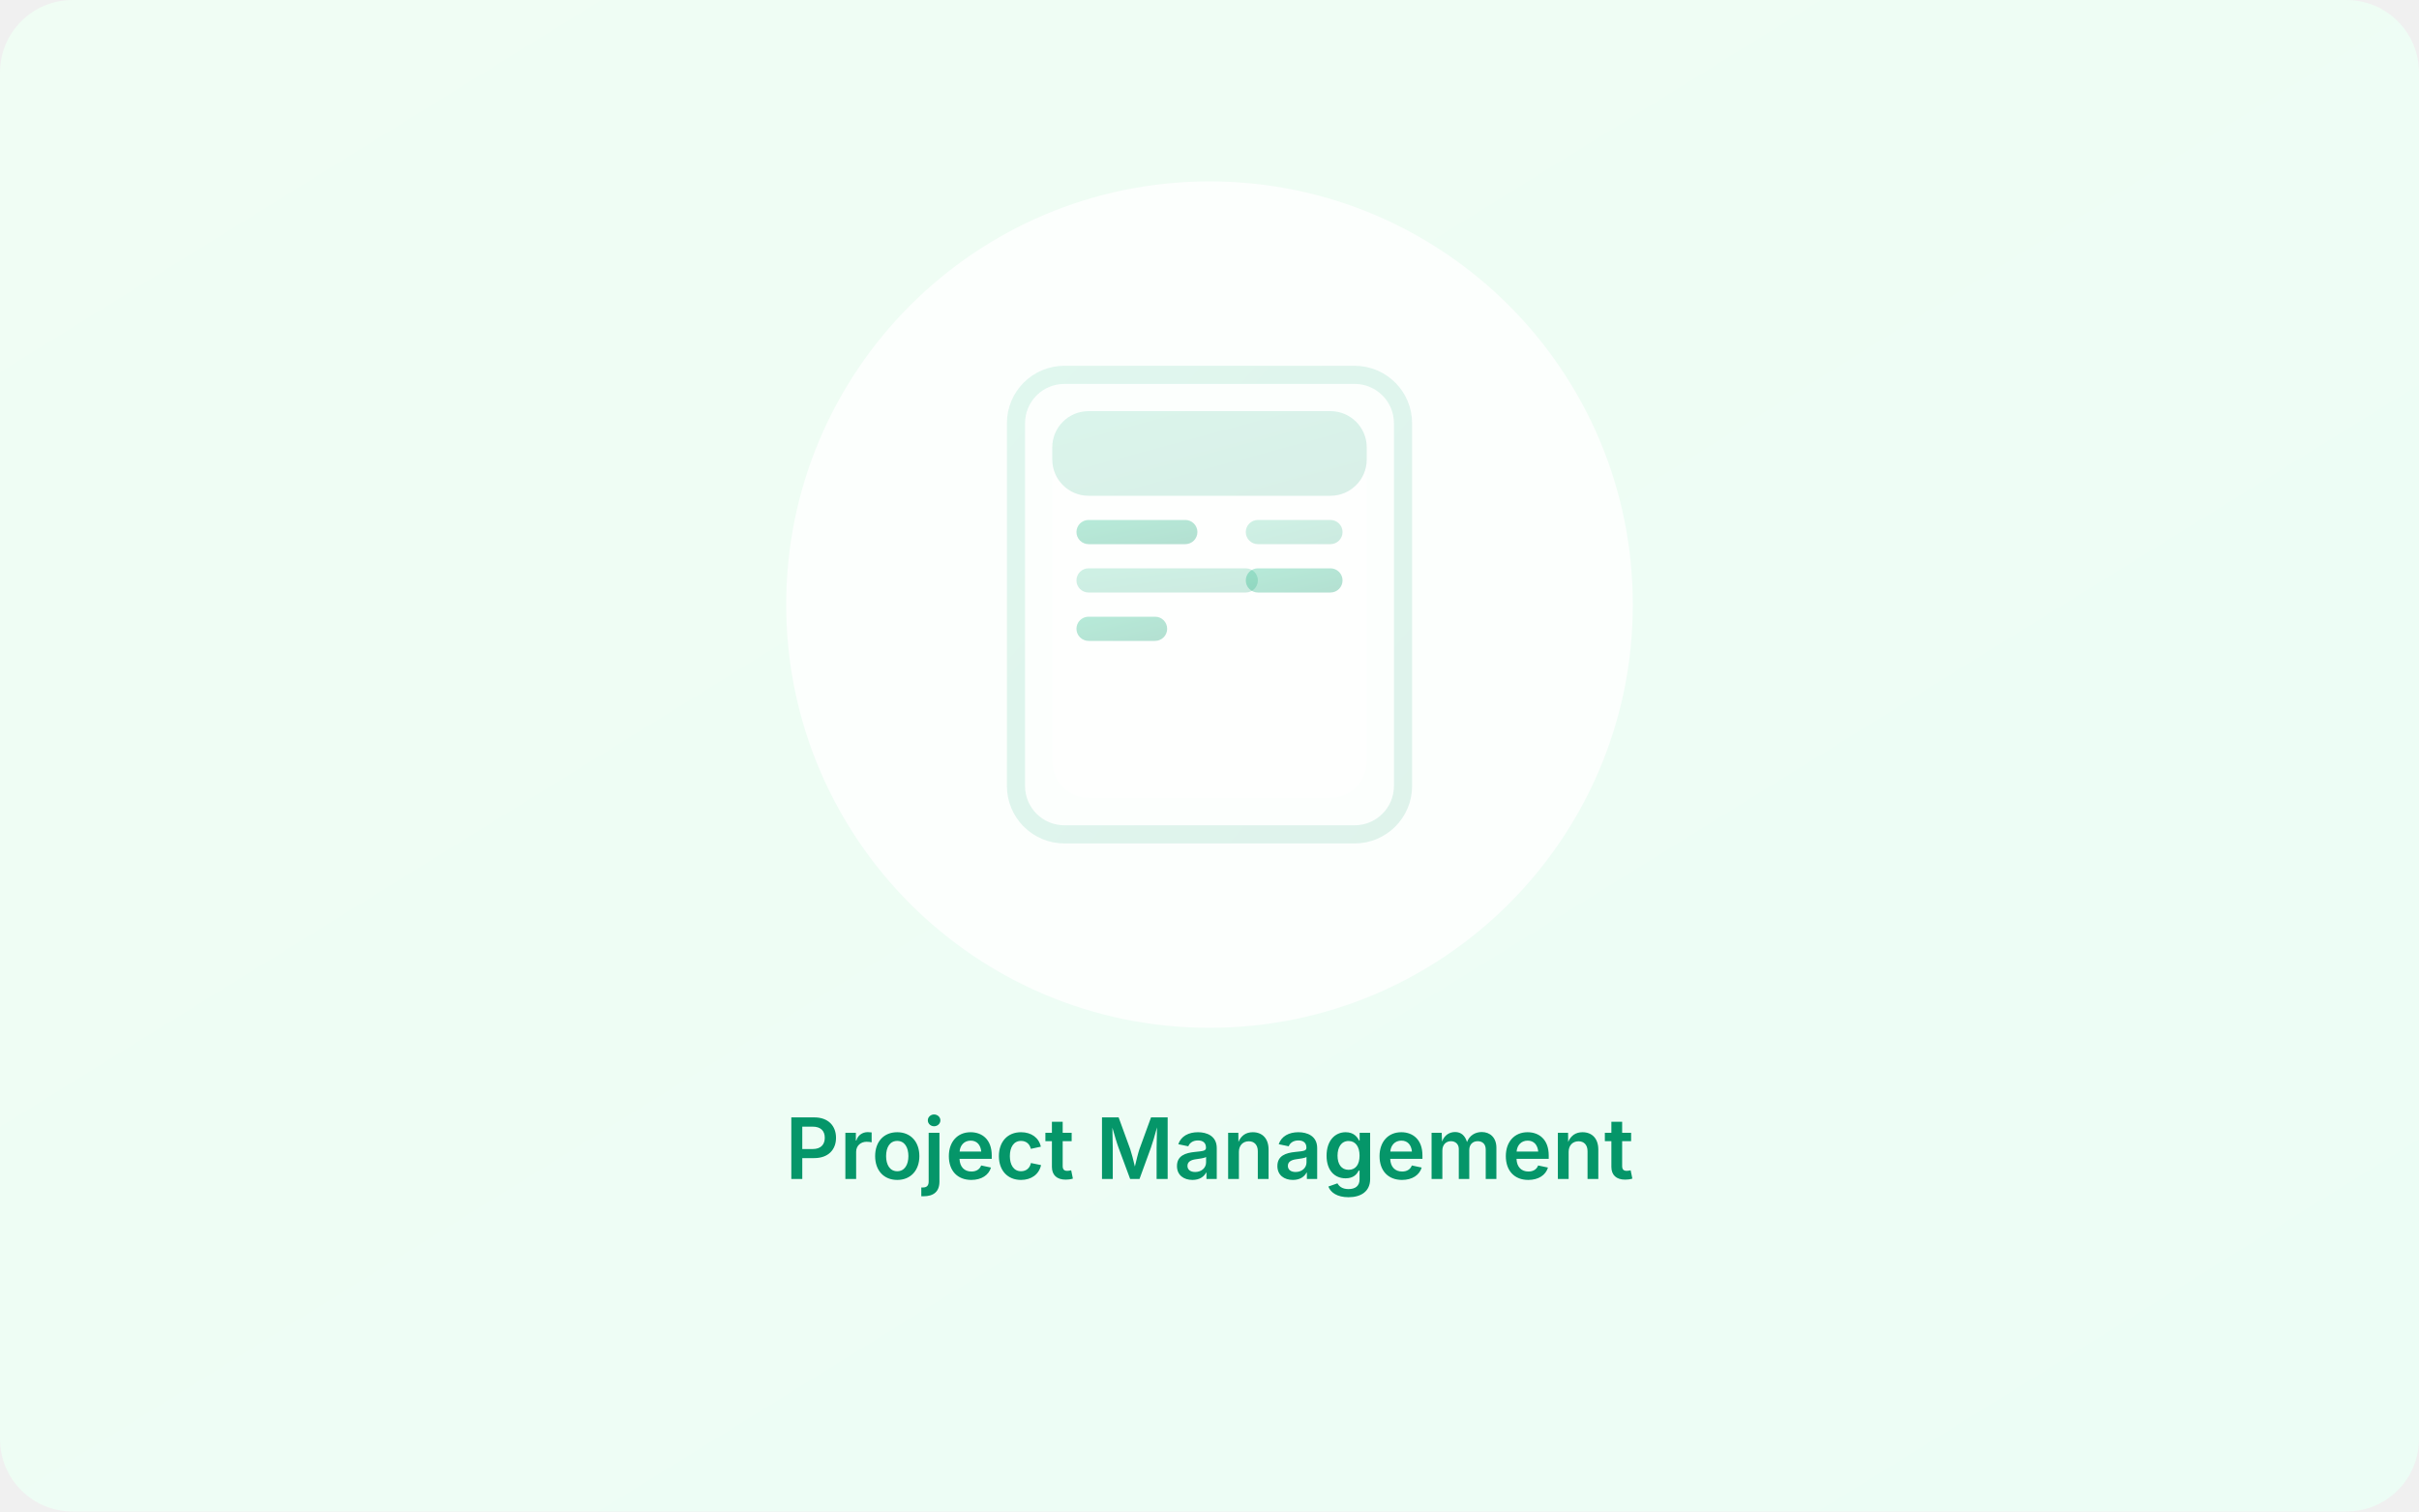
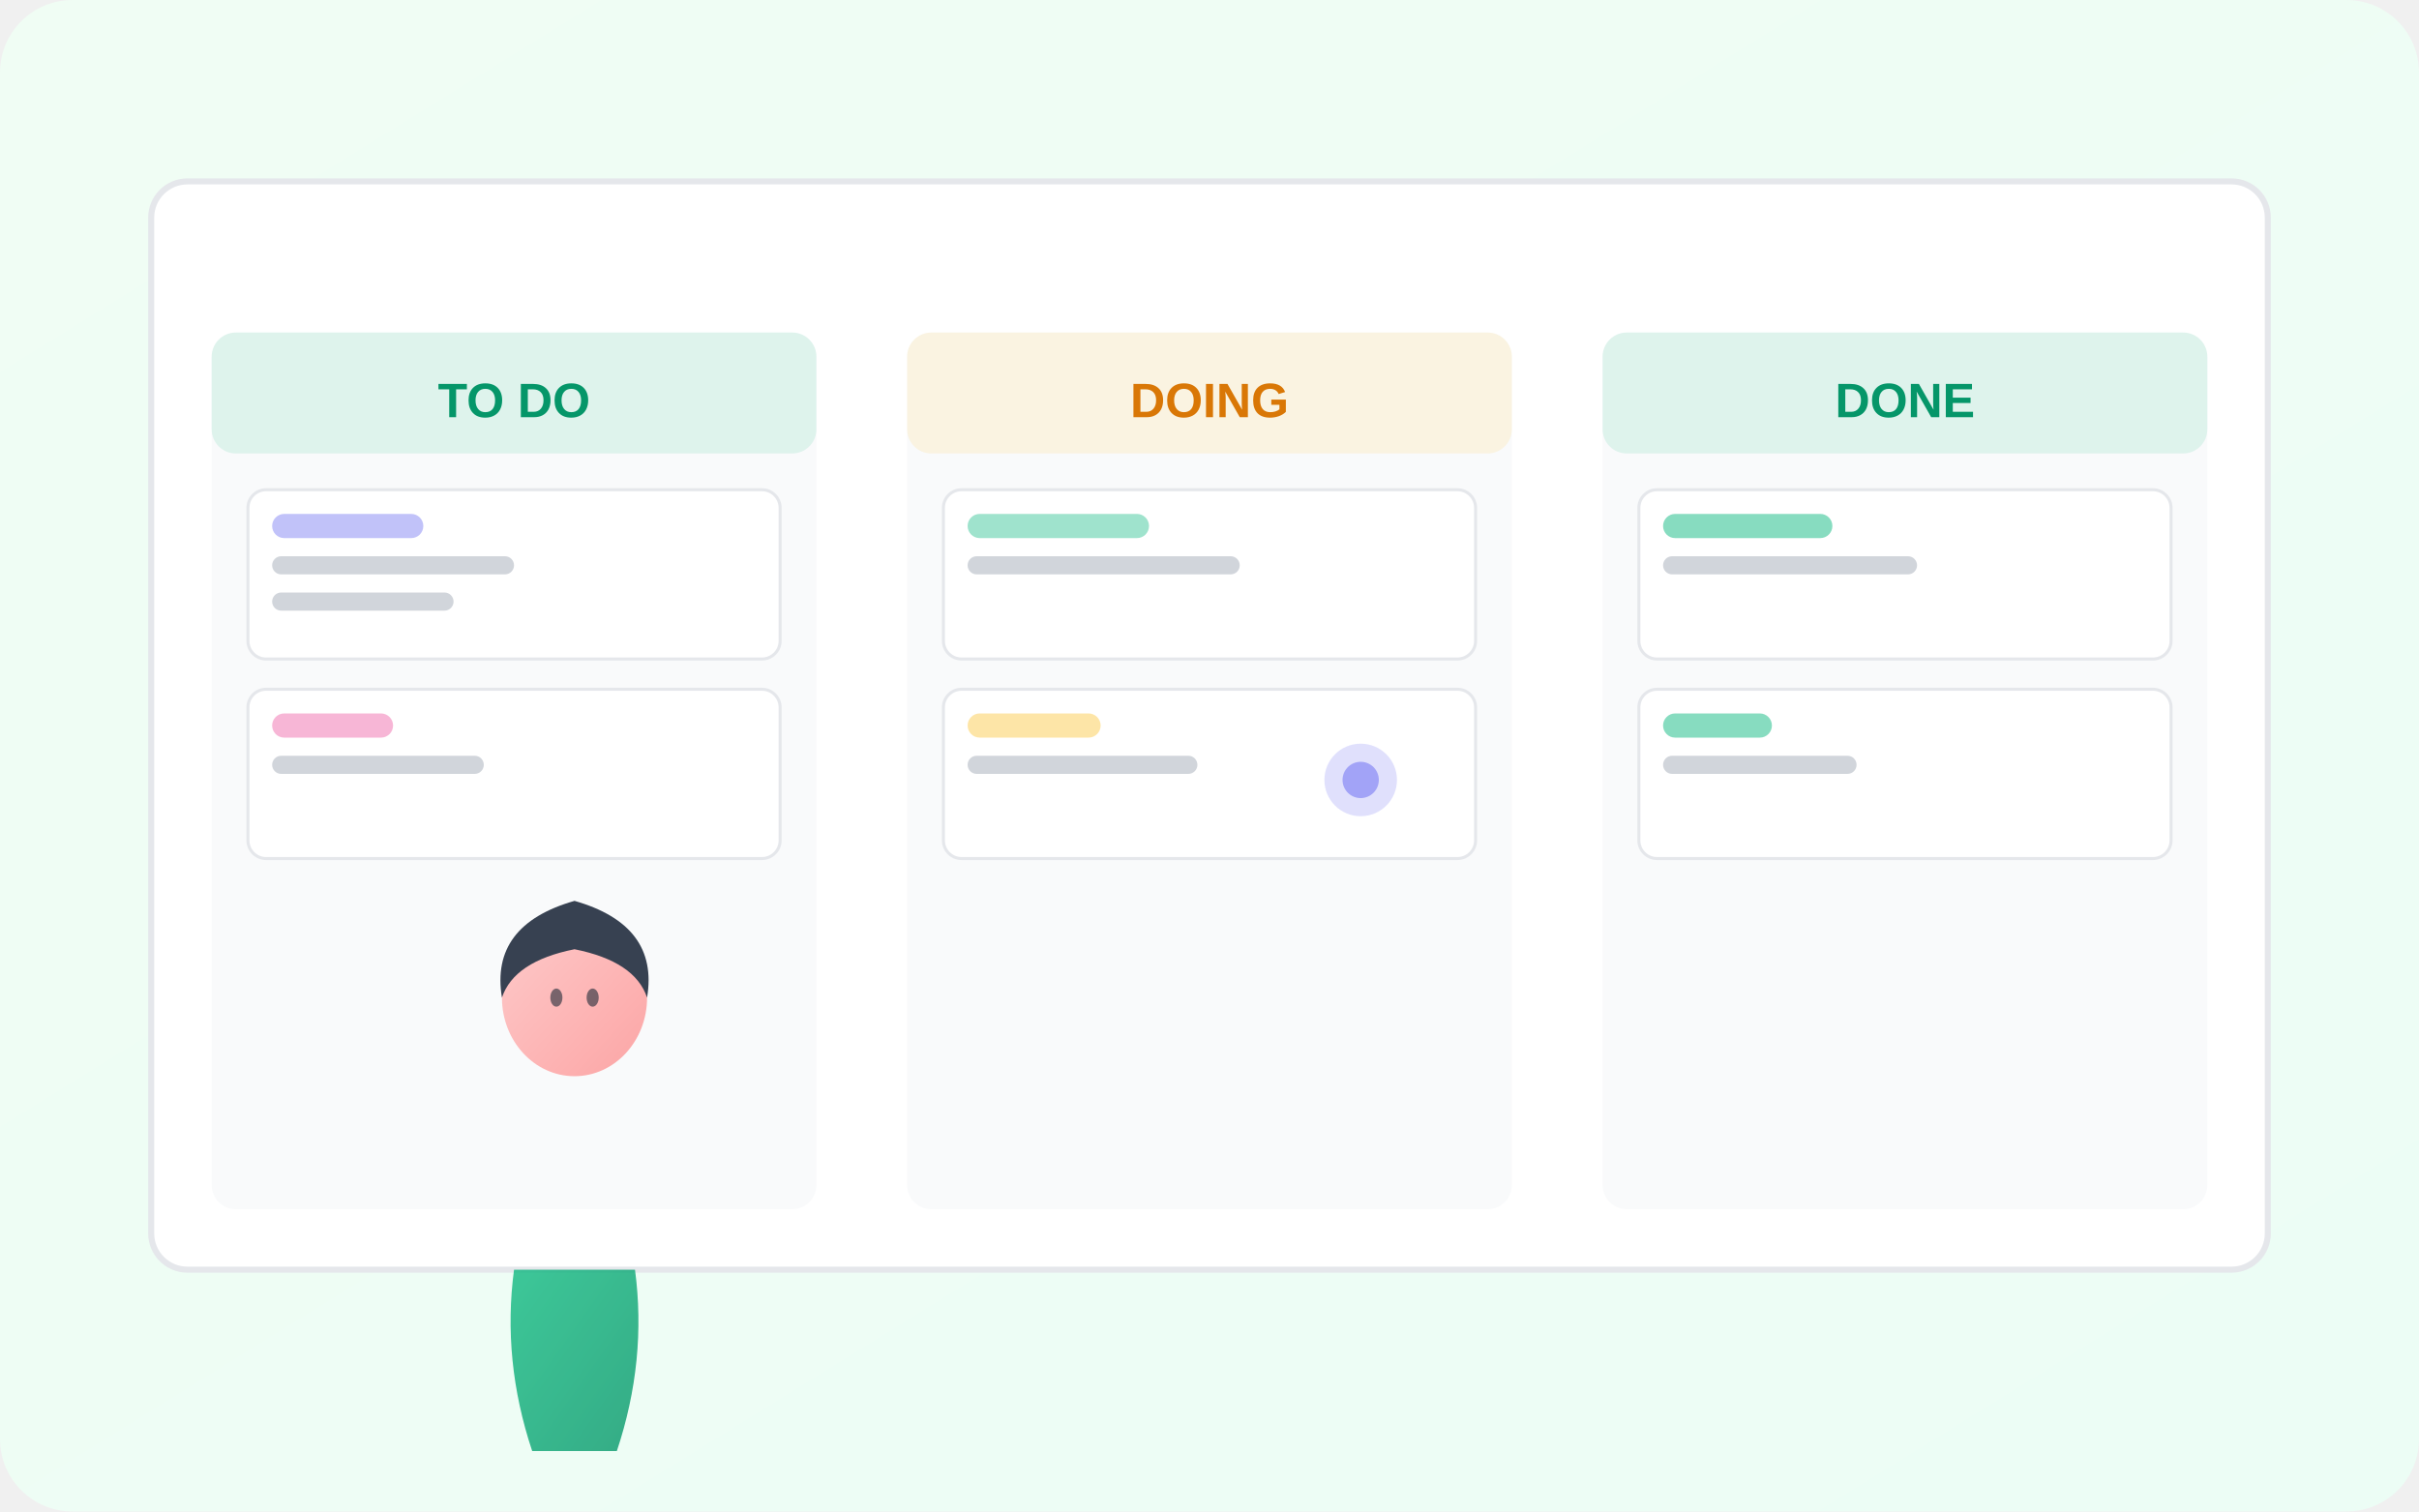
<svg xmlns="http://www.w3.org/2000/svg" viewBox="0 0 400 250" width="400" height="250">
  <defs>
-     <linearGradient id="pbg4" x1="0%" y1="0%" x2="100%" y2="100%">
+     <linearGradient id="p1bg" x1="0%" y1="0%" x2="100%" y2="100%">
      <stop offset="0%" stop-color="#f0fdf4" />
      <stop offset="100%" stop-color="#ecfdf5" />
    </linearGradient>
-     <linearGradient id="pg4" x1="0%" y1="0%" x2="100%" y2="100%">
+     <linearGradient id="p1g" x1="0%" y1="0%" x2="100%" y2="100%">
      <stop offset="0%" stop-color="#10b981" />
      <stop offset="100%" stop-color="#059669" />
    </linearGradient>
+     <linearGradient id="p1sk" x1="0%" y1="0%" x2="100%" y2="100%">
+       <stop offset="0%" stop-color="#fecaca" />
+       <stop offset="100%" stop-color="#fca5a5" />
+     </linearGradient>
  </defs>
-   <rect width="400" height="250" fill="url(#pbg4)" rx="12" />
-   <circle cx="200" cy="100" r="70" fill="white" opacity="0.8" />
-   <g transform="translate(200, 100)">
-     <rect x="-32" y="-38" width="64" height="76" rx="8" fill="none" stroke="url(#pg4)" stroke-width="3" opacity="0.12" />
-     <rect x="-26" y="-32" width="52" height="64" rx="6" fill="white" opacity="0.5" />
-     <rect x="-26" y="-32" width="52" height="14" rx="6" fill="url(#pg4)" opacity="0.15" />
-     <rect x="-22" y="-14" width="20" height="4" rx="2" fill="url(#pg4)" opacity="0.3" />
-     <rect x="-22" y="-6" width="30" height="4" rx="2" fill="url(#pg4)" opacity="0.2" />
-     <rect x="-22" y="2" width="15" height="4" rx="2" fill="url(#pg4)" opacity="0.3" />
-     <rect x="6" y="-14" width="16" height="4" rx="2" fill="url(#pg4)" opacity="0.2" />
-     <rect x="6" y="-6" width="16" height="4" rx="2" fill="url(#pg4)" opacity="0.3" />
+   <rect width="400" height="250" fill="url(#p1bg)" rx="12" />
+   <rect x="25" y="30" width="350" height="180" rx="6" fill="white" stroke="#e5e7eb" stroke-width="1" />
+   <g transform="translate(35, 55)">
+     <rect x="0" y="0" width="100" height="145" rx="4" fill="#f9fafb" />
+     <rect x="0" y="0" width="100" height="20" rx="4" fill="#10b981" opacity="0.12" />
+     <text x="50" y="14" font-family="Arial" font-size="8" fill="#059669" text-anchor="middle" font-weight="600">TO DO</text>
+     <rect x="6" y="26" width="88" height="28" rx="3" fill="white" stroke="#e5e7eb" stroke-width="0.5" />
+     <rect x="10" y="30" width="25" height="4" rx="2" fill="#6366f1" opacity="0.4" />
+     <rect x="10" y="37" width="40" height="3" rx="1.5" fill="#d1d5db" />
+     <rect x="10" y="43" width="30" height="3" rx="1.5" fill="#d1d5db" />
+     <rect x="6" y="59" width="88" height="28" rx="3" fill="white" stroke="#e5e7eb" stroke-width="0.5" />
+     <rect x="10" y="63" width="20" height="4" rx="2" fill="#ec4899" opacity="0.4" />
+     <rect x="10" y="70" width="35" height="3" rx="1.5" fill="#d1d5db" />
  </g>
-   <text x="200" y="195" font-family="Inter, Arial, sans-serif" font-size="14" font-weight="600" fill="#059669" text-anchor="middle">Project Management</text>
+   <g transform="translate(150, 55)">
+     <rect x="0" y="0" width="100" height="145" rx="4" fill="#f9fafb" />
+     <rect x="0" y="0" width="100" height="20" rx="4" fill="#fbbf24" opacity="0.12" />
+     <text x="50" y="14" font-family="Arial" font-size="8" fill="#d97706" text-anchor="middle" font-weight="600">DOING</text>
+     <rect x="6" y="26" width="88" height="28" rx="3" fill="white" stroke="#e5e7eb" stroke-width="0.5" />
+     <rect x="10" y="30" width="30" height="4" rx="2" fill="#10b981" opacity="0.4" />
+     <rect x="10" y="37" width="45" height="3" rx="1.5" fill="#d1d5db" />
+     <rect x="6" y="59" width="88" height="28" rx="3" fill="white" stroke="#e5e7eb" stroke-width="0.5" />
+     <rect x="10" y="63" width="22" height="4" rx="2" fill="#fbbf24" opacity="0.4" />
+     <rect x="10" y="70" width="38" height="3" rx="1.5" fill="#d1d5db" />
+     <circle cx="75" cy="74" r="6" fill="#6366f1" opacity="0.2" />
+     <circle cx="75" cy="74" r="3" fill="#6366f1" opacity="0.5" />
+   </g>
+   <g transform="translate(265, 55)">
+     <rect x="0" y="0" width="100" height="145" rx="4" fill="#f9fafb" />
+     <rect x="0" y="0" width="100" height="20" rx="4" fill="#10b981" opacity="0.12" />
+     <text x="50" y="14" font-family="Arial" font-size="8" fill="#059669" text-anchor="middle" font-weight="600">DONE</text>
+     <rect x="6" y="26" width="88" height="28" rx="3" fill="white" stroke="#e5e7eb" stroke-width="0.5" />
+     <rect x="10" y="30" width="28" height="4" rx="2" fill="#10b981" opacity="0.5" />
+     <rect x="10" y="37" width="42" height="3" rx="1.5" fill="#d1d5db" />
+     <rect x="6" y="59" width="88" height="28" rx="3" fill="white" stroke="#e5e7eb" stroke-width="0.5" />
+     <rect x="10" y="63" width="18" height="4" rx="2" fill="#10b981" opacity="0.5" />
+     <rect x="10" y="70" width="32" height="3" rx="1.5" fill="#d1d5db" />
+   </g>
+   <g transform="translate(95, 175)">
+     <path d="M-10 35 Q-12 50 -7 65 L7 65 Q12 50 10 35Z" fill="url(#p1g)" opacity="0.8" />
+     <ellipse cx="0" cy="-10" rx="12" ry="13" fill="url(#p1sk)" />
+     <path d="M-12 -10 Q-14 -22 0 -26 Q14 -22 12 -10 Q10 -16 0 -18 Q-10 -16 -12 -10Z" fill="#374151" />
+     <ellipse cx="-3" cy="-10" rx="1" ry="1.5" fill="#1f2937" opacity="0.6" />
+     <ellipse cx="3" cy="-10" rx="1" ry="1.5" fill="#1f2937" opacity="0.6" />
+   </g>
</svg>
